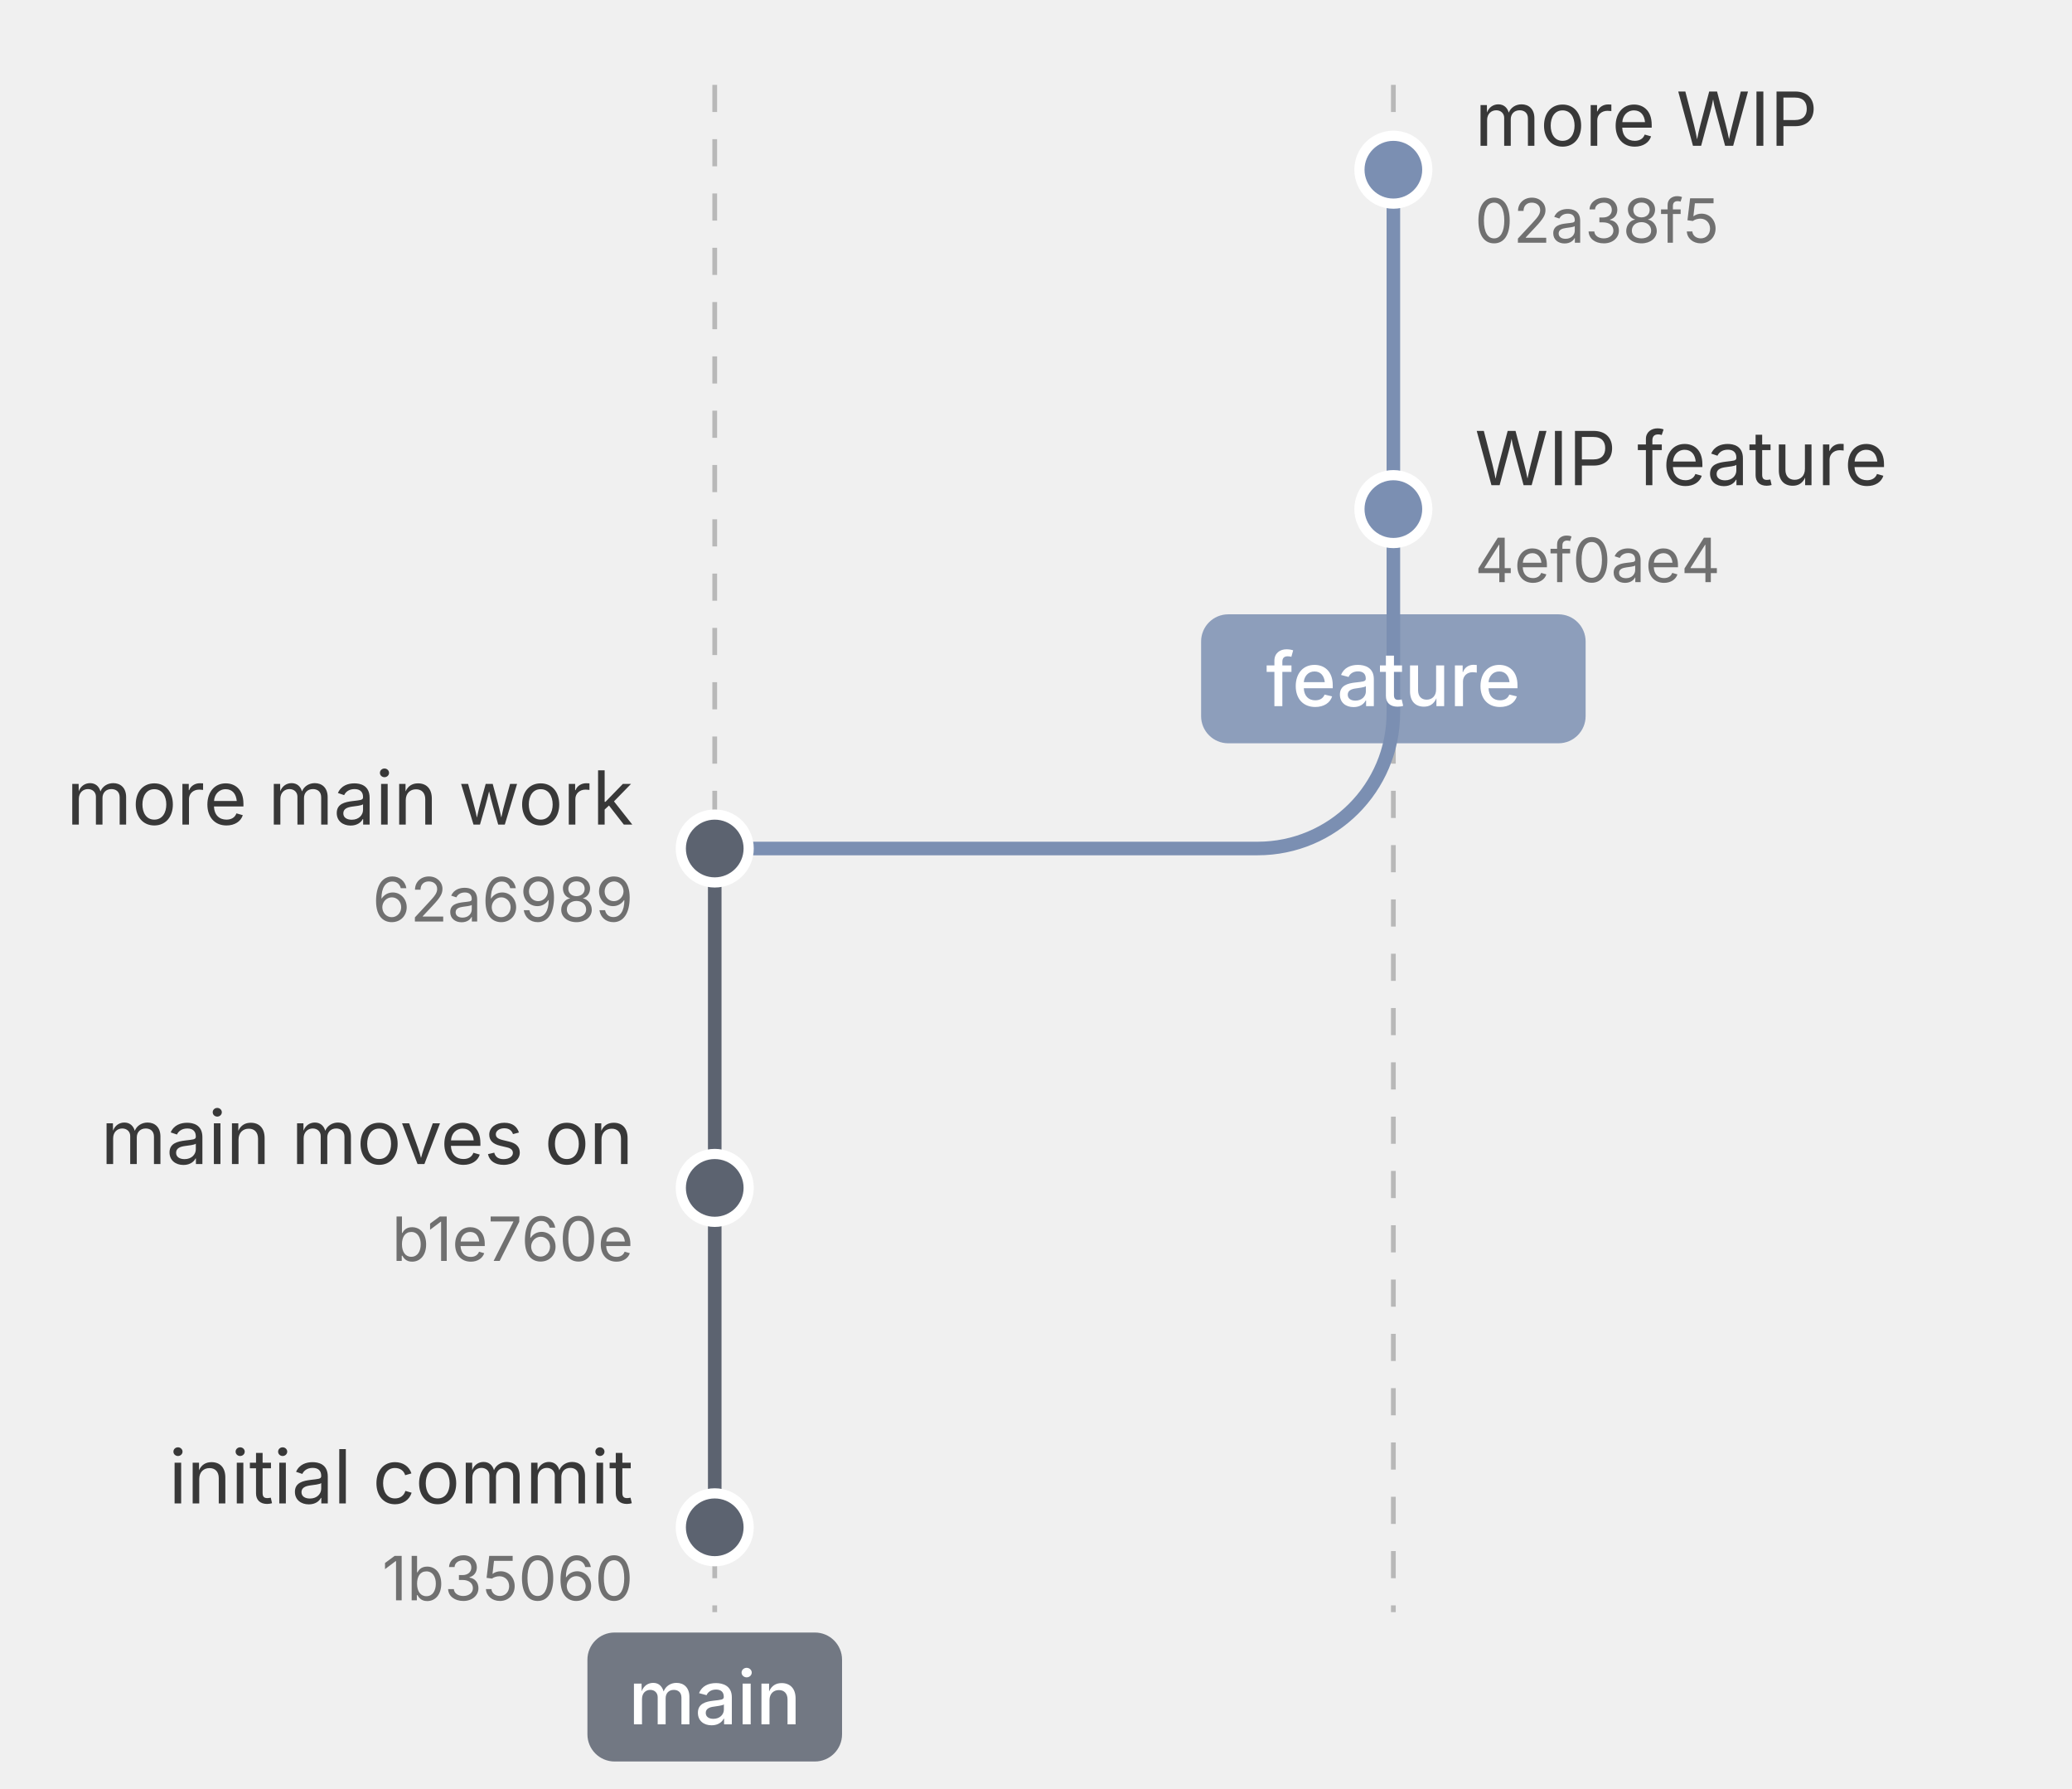
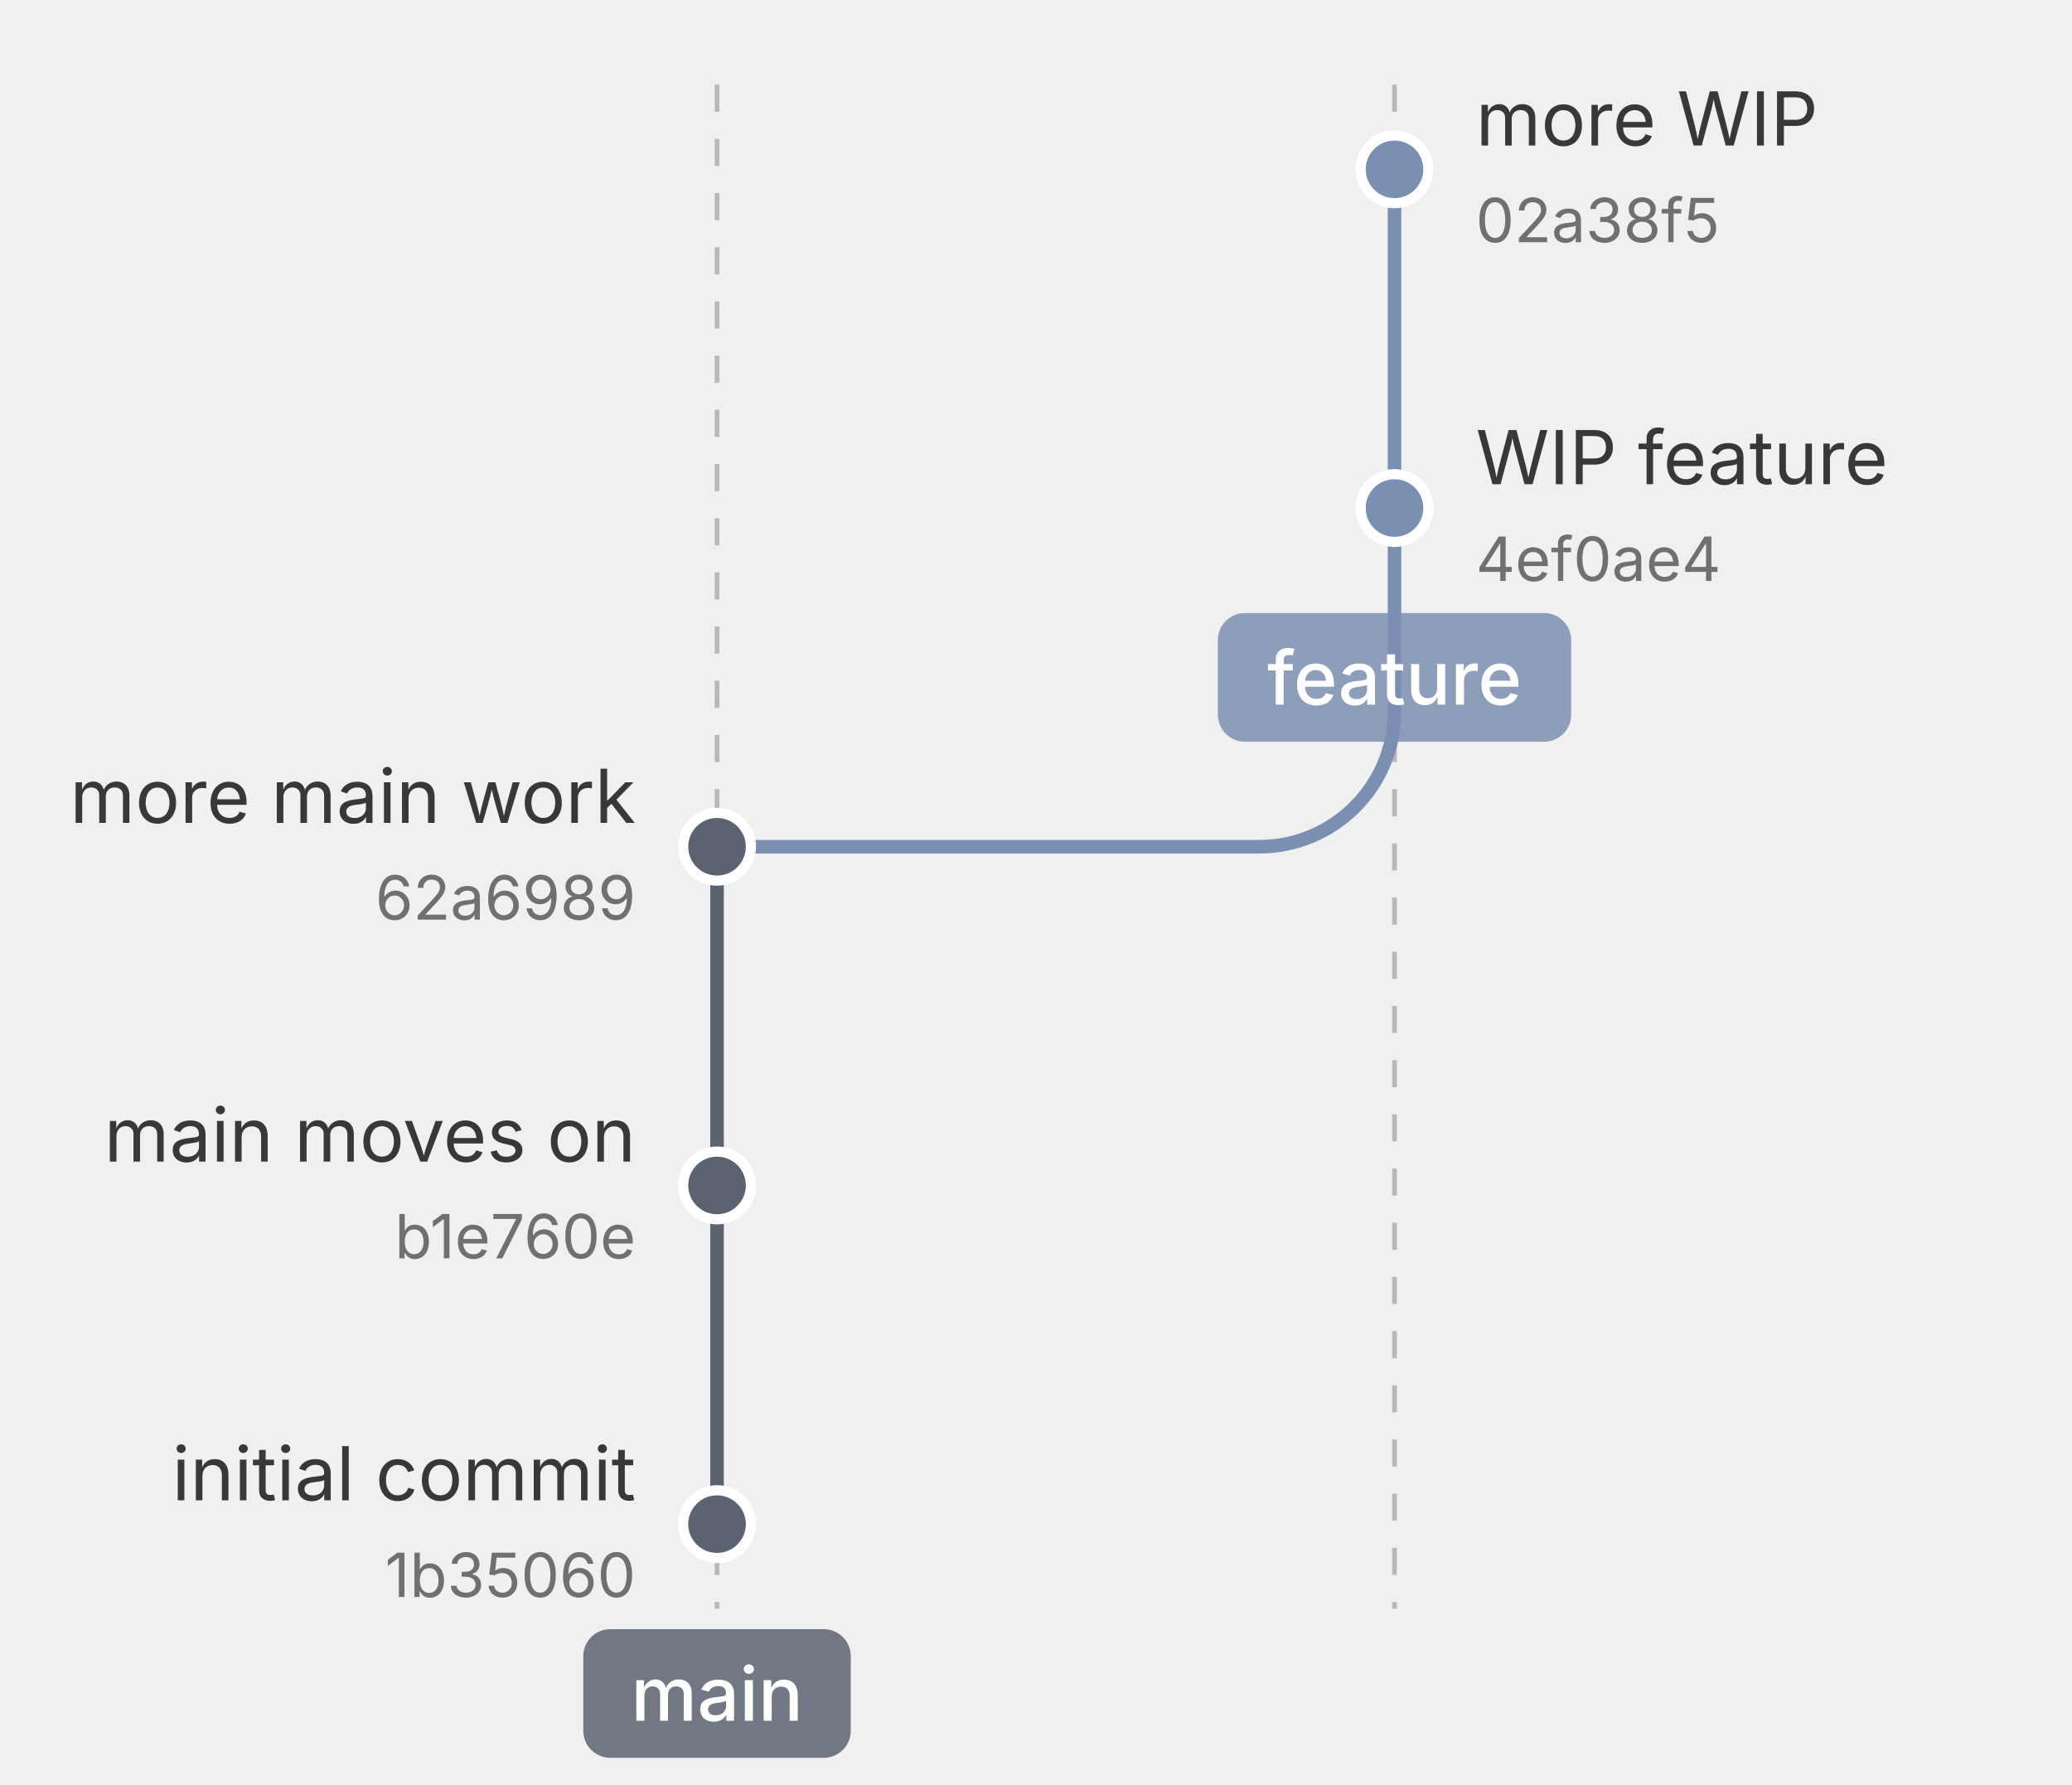
- <svg xmlns="http://www.w3.org/2000/svg" width="305.32" height="263.5" viewBox="0 0 305.32 263.5">
+ <svg xmlns="http://www.w3.org/2000/svg" width="305.837" height="263.5" viewBox="0 0 305.837 263.5">
  <defs>
</defs>
-   <path d="M105.32,12.5 L105.32,237.5" stroke="#b8b8b8" stroke-width="0.7" stroke-dasharray="4,4" />
-   <path d="M205.32,12.5 L205.32,237.5" stroke="#b8b8b8" stroke-width="0.7" stroke-dasharray="4,4" />
-   <path d="M105.32,125.0 L185.32,125.0 A20,20,0,0,0,205.32,105.0 L205.32,75.0" stroke="#7b8fb2" stroke-width="2" fill="none" stroke-linecap="round" />
-   <path d="M105.32,225.0 L105.32,125.0" stroke="#5c6370" stroke-width="2" stroke-linecap="round" />
-   <path d="M205.32,75.0 L205.32,25.0" stroke="#7b8fb2" stroke-width="2" stroke-linecap="round" />
-   <rect x="86.56" y="240.5" width="37.52" height="19" rx="4" ry="4" fill="#5c6370" opacity="0.85" />
-   <text x="105.32" y="250.0" font-size="11" text-anchor="middle" dominant-baseline="middle" fill="white" font-family="'Inter', 'Helvetica Neue', Helvetica, Arial, sans-serif" font-weight="500">main</text>
-   <rect x="176.99" y="90.5" width="56.66" height="19" rx="4" ry="4" fill="#7b8fb2" opacity="0.85" />
-   <text x="205.32" y="100.0" font-size="11" text-anchor="middle" dominant-baseline="middle" fill="white" font-family="'Inter', 'Helvetica Neue', Helvetica, Arial, sans-serif" font-weight="500">feature</text>
-   <circle cx="105.32" cy="225.0" r="5" fill="#5c6370" stroke="white" stroke-width="1.5" />
-   <circle cx="105.32" cy="175.0" r="5" fill="#5c6370" stroke="white" stroke-width="1.5" />
-   <circle cx="105.32" cy="125.0" r="5" fill="#5c6370" stroke="white" stroke-width="1.5" />
-   <circle cx="205.32" cy="75.0" r="5" fill="#7b8fb2" stroke="white" stroke-width="1.5" />
-   <circle cx="205.32" cy="25.0" r="5" fill="#7b8fb2" stroke="white" stroke-width="1.5" />
-   <text x="93.32" y="217.5" font-size="11" text-anchor="end" dominant-baseline="middle" fill="#383838" font-family="'Inter', 'Helvetica Neue', Helvetica, Arial, sans-serif" font-weight="400">initial commit</text>
-   <text x="93.32" y="232.5" font-size="9" text-anchor="end" dominant-baseline="middle" fill="#707070" font-family="'Inter', 'Helvetica Neue', Helvetica, Arial, sans-serif" font-weight="400">1b35060</text>
-   <text x="93.32" y="167.5" font-size="11" text-anchor="end" dominant-baseline="middle" fill="#383838" font-family="'Inter', 'Helvetica Neue', Helvetica, Arial, sans-serif" font-weight="400">main moves on</text>
-   <text x="93.32" y="182.5" font-size="9" text-anchor="end" dominant-baseline="middle" fill="#707070" font-family="'Inter', 'Helvetica Neue', Helvetica, Arial, sans-serif" font-weight="400">b1e760e</text>
-   <text x="93.32" y="117.5" font-size="11" text-anchor="end" dominant-baseline="middle" fill="#383838" font-family="'Inter', 'Helvetica Neue', Helvetica, Arial, sans-serif" font-weight="400">more main work</text>
-   <text x="93.32" y="132.5" font-size="9" text-anchor="end" dominant-baseline="middle" fill="#707070" font-family="'Inter', 'Helvetica Neue', Helvetica, Arial, sans-serif" font-weight="400">62a6989</text>
-   <text x="217.32" y="67.5" font-size="11" text-anchor="start" dominant-baseline="middle" fill="#383838" font-family="'Inter', 'Helvetica Neue', Helvetica, Arial, sans-serif" font-weight="400">WIP feature</text>
-   <text x="217.32" y="82.5" font-size="9" text-anchor="start" dominant-baseline="middle" fill="#707070" font-family="'Inter', 'Helvetica Neue', Helvetica, Arial, sans-serif" font-weight="400">4ef0ae4</text>
-   <text x="217.32" y="17.5" font-size="11" text-anchor="start" dominant-baseline="middle" fill="#383838" font-family="'Inter', 'Helvetica Neue', Helvetica, Arial, sans-serif" font-weight="400">more WIP</text>
-   <text x="217.32" y="32.5" font-size="9" text-anchor="start" dominant-baseline="middle" fill="#707070" font-family="'Inter', 'Helvetica Neue', Helvetica, Arial, sans-serif" font-weight="400">02a38f5</text>
+   <path d="M105.837,12.5 L105.837,237.5" stroke="#b8b8b8" stroke-width="0.7" stroke-dasharray="4,4" />
+   <path d="M205.837,12.5 L205.837,237.5" stroke="#b8b8b8" stroke-width="0.7" stroke-dasharray="4,4" />
+   <path d="M105.837,125.0 L185.837,125.0 A20,20,0,0,0,205.837,105.0 L205.837,75.0" stroke="#7b8fb2" stroke-width="2" fill="none" stroke-linecap="round" />
+   <path d="M105.837,225.0 L105.837,125.0" stroke="#5c6370" stroke-width="2" stroke-linecap="round" />
+   <path d="M205.837,75.0 L205.837,25.0" stroke="#7b8fb2" stroke-width="2" stroke-linecap="round" />
+   <rect x="86.095" y="240.5" width="39.484" height="19" rx="4" ry="4" fill="#5c6370" opacity="0.85" />
+   <text x="105.837" y="250.0" font-size="11" text-anchor="middle" dominant-baseline="middle" fill="white" font-family="'Inter', 'Helvetica Neue', Helvetica, Arial, sans-serif" font-weight="500">main</text>
+   <rect x="179.76" y="90.5" width="52.154" height="19" rx="4" ry="4" fill="#7b8fb2" opacity="0.85" />
+   <text x="205.837" y="100.0" font-size="11" text-anchor="middle" dominant-baseline="middle" fill="white" font-family="'Inter', 'Helvetica Neue', Helvetica, Arial, sans-serif" font-weight="500">feature</text>
+   <circle cx="105.837" cy="225.0" r="5" fill="#5c6370" stroke="white" stroke-width="1.5" />
+   <circle cx="105.837" cy="175.0" r="5" fill="#5c6370" stroke="white" stroke-width="1.5" />
+   <circle cx="105.837" cy="125.0" r="5" fill="#5c6370" stroke="white" stroke-width="1.5" />
+   <circle cx="205.837" cy="75.0" r="5" fill="#7b8fb2" stroke="white" stroke-width="1.5" />
+   <circle cx="205.837" cy="25.0" r="5" fill="#7b8fb2" stroke="white" stroke-width="1.5" />
+   <text x="93.837" y="217.5" font-size="11" text-anchor="end" dominant-baseline="middle" fill="#383838" font-family="'Inter', 'Helvetica Neue', Helvetica, Arial, sans-serif" font-weight="400">initial commit</text>
+   <text x="93.837" y="232.5" font-size="9" text-anchor="end" dominant-baseline="middle" fill="#707070" font-family="'Inter', 'Helvetica Neue', Helvetica, Arial, sans-serif" font-weight="400">1b35060</text>
+   <text x="93.837" y="167.5" font-size="11" text-anchor="end" dominant-baseline="middle" fill="#383838" font-family="'Inter', 'Helvetica Neue', Helvetica, Arial, sans-serif" font-weight="400">main moves on</text>
+   <text x="93.837" y="182.5" font-size="9" text-anchor="end" dominant-baseline="middle" fill="#707070" font-family="'Inter', 'Helvetica Neue', Helvetica, Arial, sans-serif" font-weight="400">b1e760e</text>
+   <text x="93.837" y="117.5" font-size="11" text-anchor="end" dominant-baseline="middle" fill="#383838" font-family="'Inter', 'Helvetica Neue', Helvetica, Arial, sans-serif" font-weight="400">more main work</text>
+   <text x="93.837" y="132.5" font-size="9" text-anchor="end" dominant-baseline="middle" fill="#707070" font-family="'Inter', 'Helvetica Neue', Helvetica, Arial, sans-serif" font-weight="400">62a6989</text>
+   <text x="217.837" y="67.5" font-size="11" text-anchor="start" dominant-baseline="middle" fill="#383838" font-family="'Inter', 'Helvetica Neue', Helvetica, Arial, sans-serif" font-weight="400">WIP feature</text>
+   <text x="217.837" y="82.5" font-size="9" text-anchor="start" dominant-baseline="middle" fill="#707070" font-family="'Inter', 'Helvetica Neue', Helvetica, Arial, sans-serif" font-weight="400">4ef0ae4</text>
+   <text x="217.837" y="17.5" font-size="11" text-anchor="start" dominant-baseline="middle" fill="#383838" font-family="'Inter', 'Helvetica Neue', Helvetica, Arial, sans-serif" font-weight="400">more WIP</text>
+   <text x="217.837" y="32.5" font-size="9" text-anchor="start" dominant-baseline="middle" fill="#707070" font-family="'Inter', 'Helvetica Neue', Helvetica, Arial, sans-serif" font-weight="400">02a38f5</text>
</svg>
